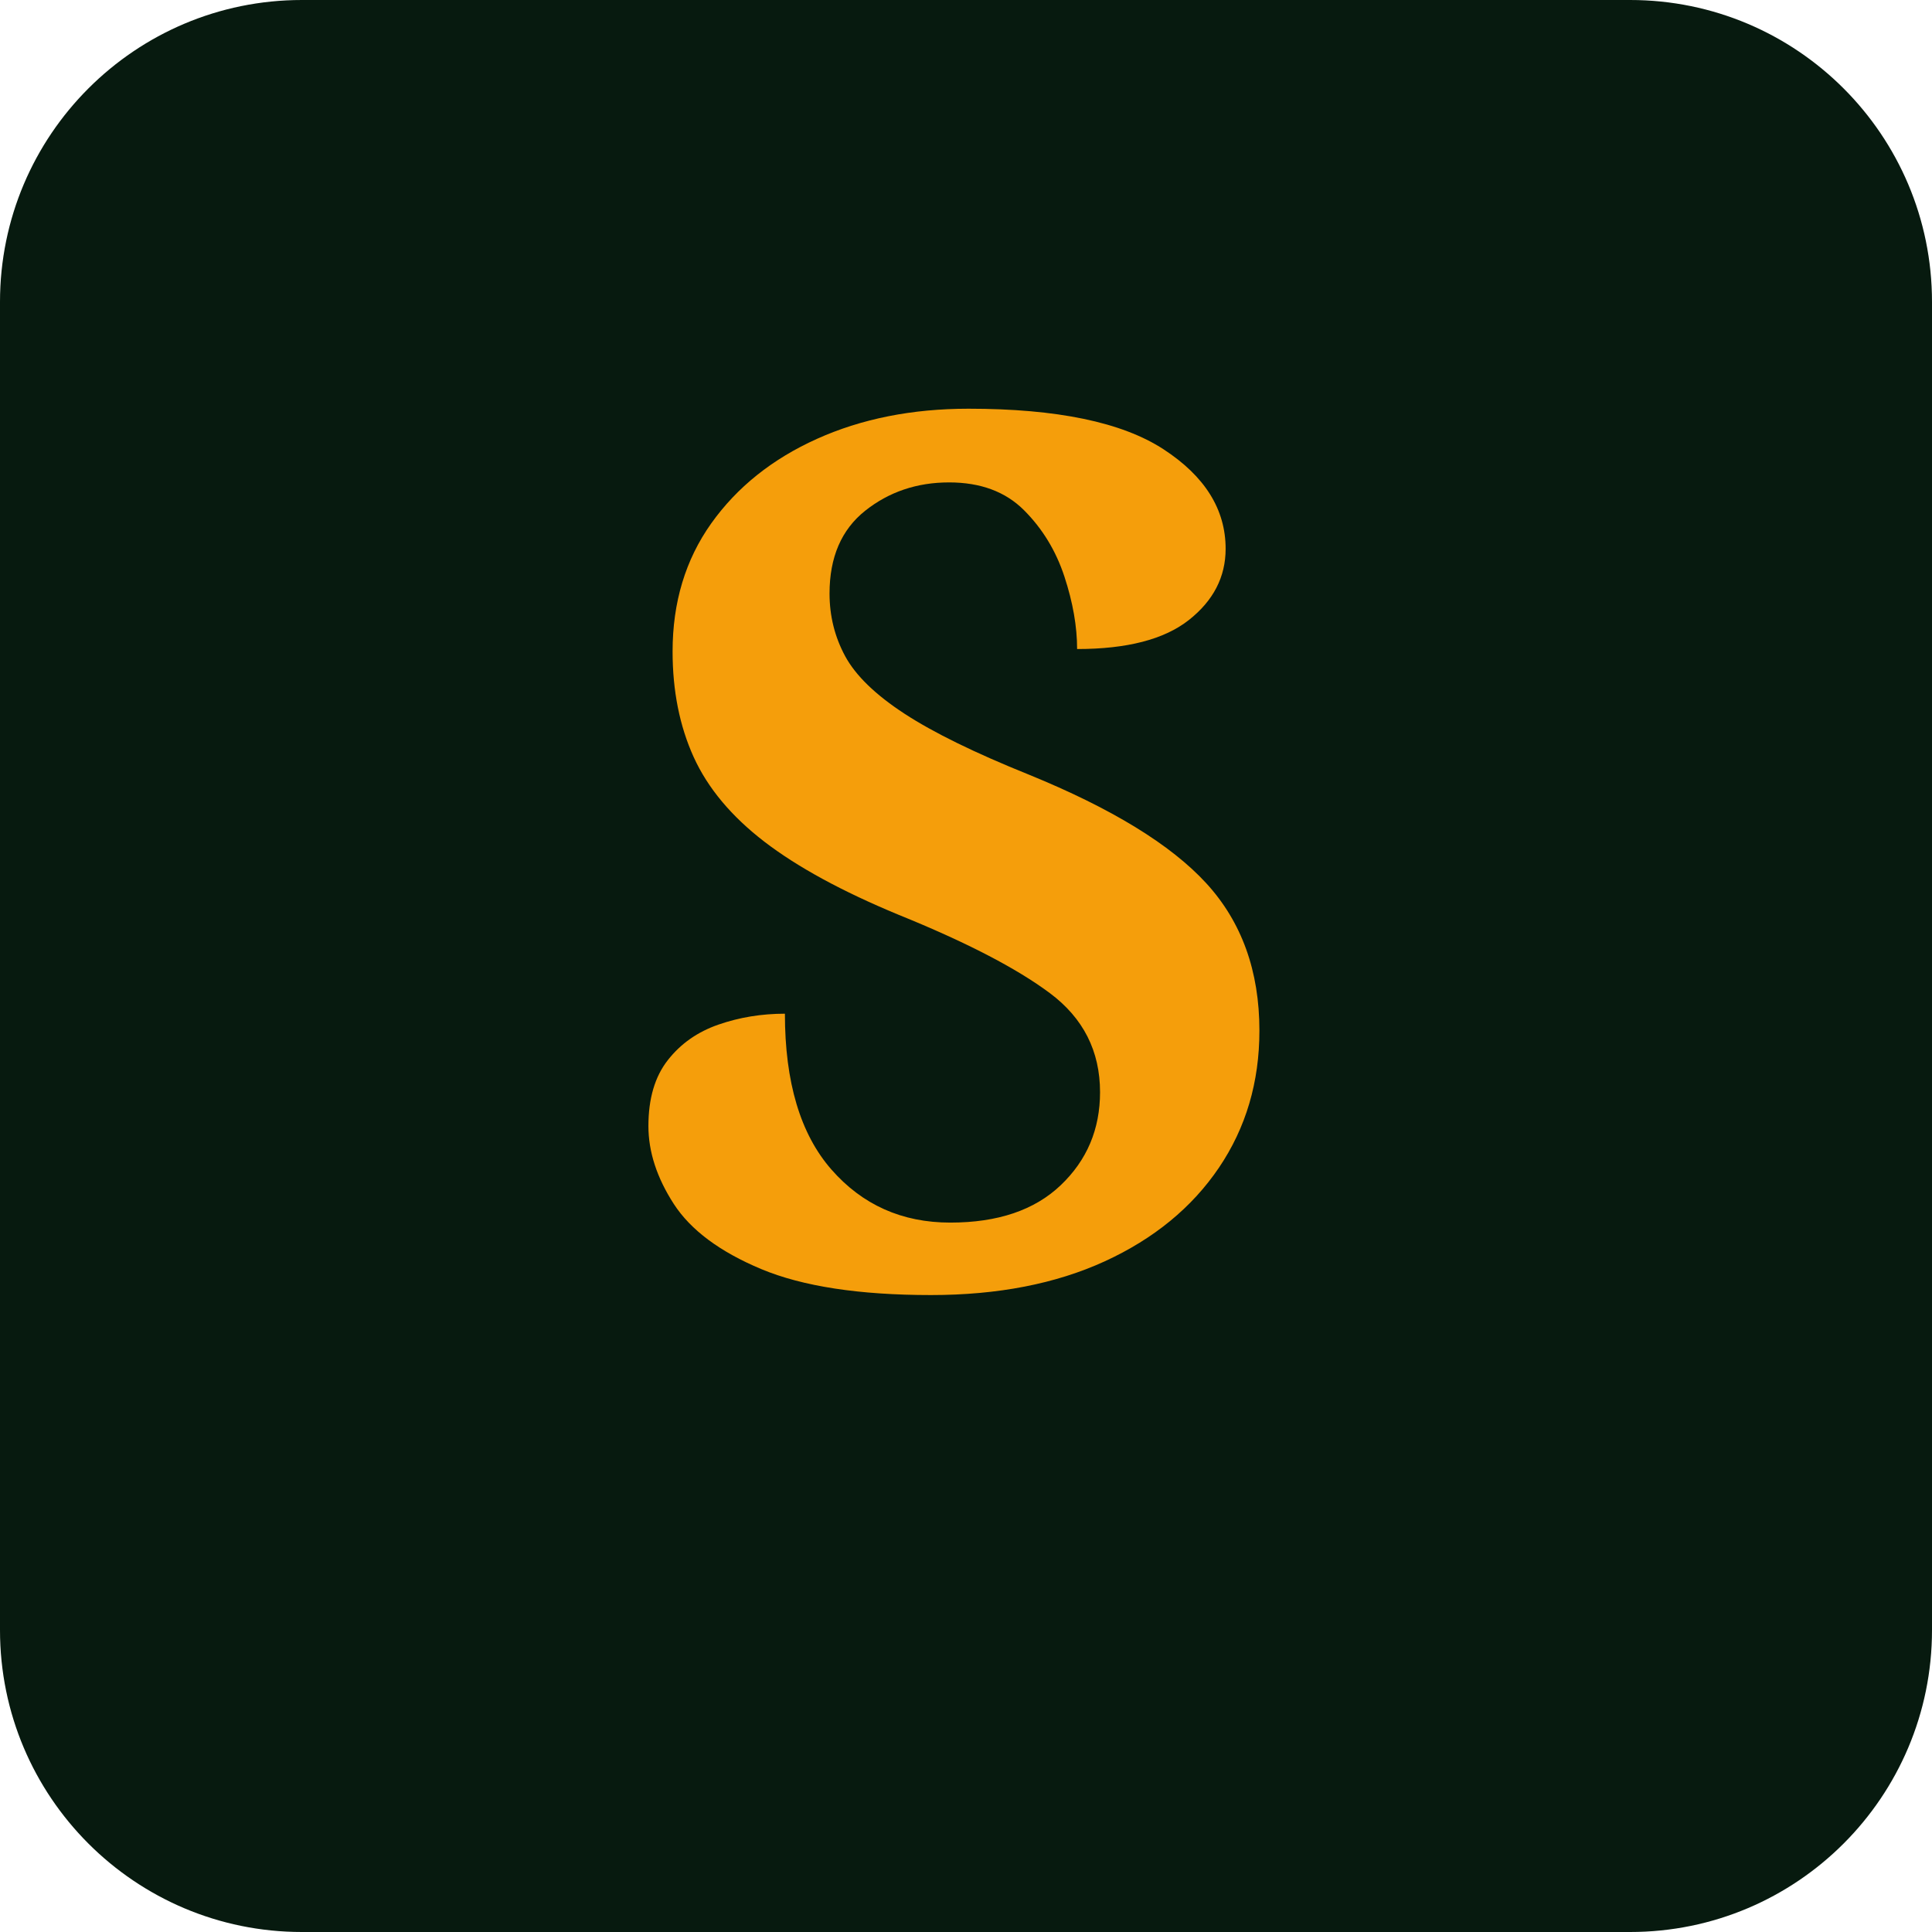
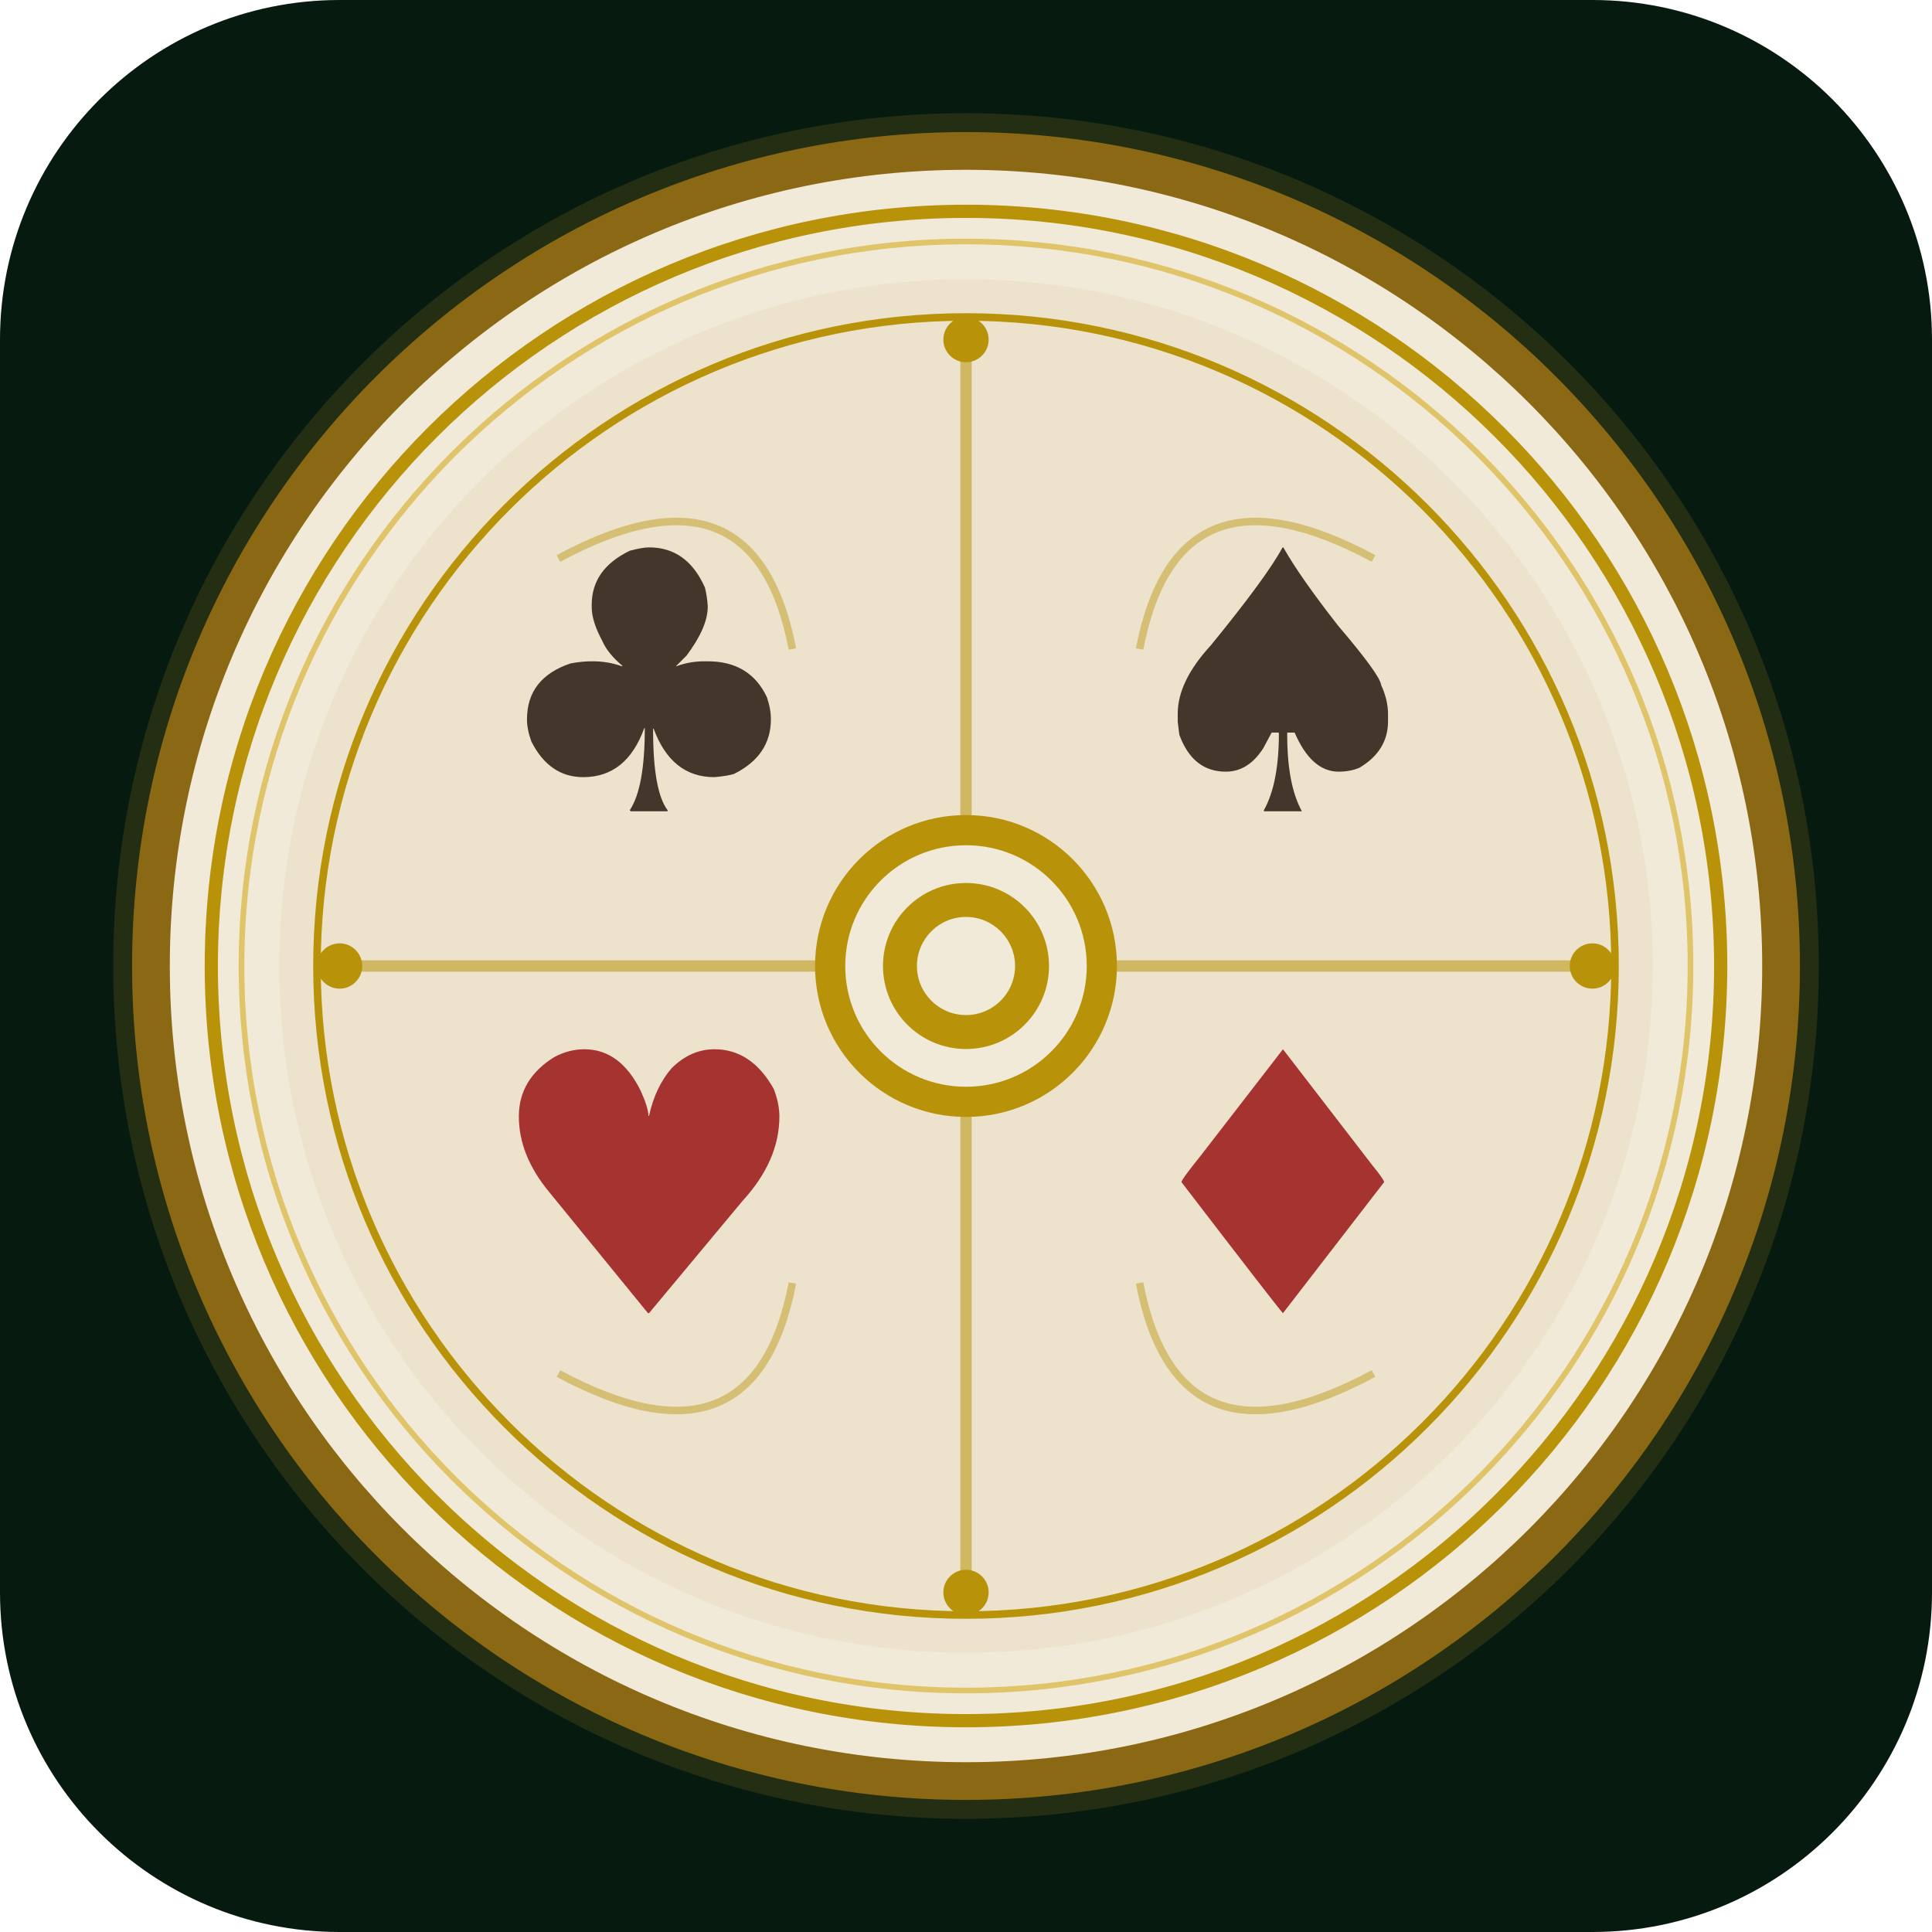
<svg xmlns="http://www.w3.org/2000/svg" viewBox="0 0 512 512">
-   <rect width="512" height="512" rx="80" fill="#071a0f" />
-   <text x="256" y="340" font-family="Georgia,serif" font-size="320" font-weight="bold" text-anchor="middle" fill="#f59e0b">S</text>
+   <rect width="512" height="512" rx="90" fill="#071a0f" />
+   <circle cx="256" cy="256" r="226" fill="#c8a020" opacity="0.15" />
+   <circle cx="256" cy="256" r="216" fill="#f2ead8" />
+   <circle cx="256" cy="256" r="216" fill="none" stroke="#8b6914" stroke-width="10" />
+   <circle cx="256" cy="256" r="200" fill="none" stroke="#b8930a" stroke-width="3.5" />
+   <circle cx="256" cy="256" r="192" fill="none" stroke="#d4aa20" stroke-width="1.5" opacity="0.6" />
+   <circle cx="256" cy="256" r="182" fill="#ede3cc" />
+   <circle cx="256" cy="256" r="172" fill="none" stroke="#b8930a" stroke-width="2" />
+   <g stroke="#b8930a" stroke-width="3" fill="none" opacity="0.55">
+     <line x1="256" y1="88" x2="256" y2="424" />
+     <line x1="88" y1="256" x2="424" y2="256" />
+   </g>
+   <circle cx="256" cy="90" r="6" fill="#b8930a" />
+   <circle cx="256" cy="422" r="6" fill="#b8930a" />
+   <circle cx="90" cy="256" r="6" fill="#b8930a" />
+   <circle cx="422" cy="256" r="6" fill="#b8930a" />
+   <g fill="none" stroke="#b8930a" stroke-width="2" opacity="0.45">
+     <path d="M 148 148 Q 200 120 210 172" />
+     <path d="M 364 148 Q 312 120 302 172" />
+     <path d="M 148 364 Q 200 392 210 340" />
+     <path d="M 364 364 Q 312 392 302 340" />
+   </g>
+   <text x="172" y="215" font-family="Georgia,serif" font-size="96" text-anchor="middle" fill="#2c2015" opacity="0.88">♣</text>
+   <text x="340" y="215" font-family="Georgia,serif" font-size="96" text-anchor="middle" fill="#2c2015" opacity="0.88">♠</text>
+   <text x="172" y="348" font-family="Georgia,serif" font-size="96" text-anchor="middle" fill="#9b1c1c" opacity="0.88">♥</text>
+   <text x="340" y="348" font-family="Georgia,serif" font-size="96" text-anchor="middle" fill="#9b1c1c" opacity="0.88">♦</text>
+   <circle cx="256" cy="256" r="40" fill="#b8930a" />
+   <circle cx="256" cy="256" r="32" fill="#f2ead8" />
+   <circle cx="256" cy="256" r="22" fill="#b8930a" />
+   <circle cx="256" cy="256" r="13" fill="#f2ead8" />
</svg>
